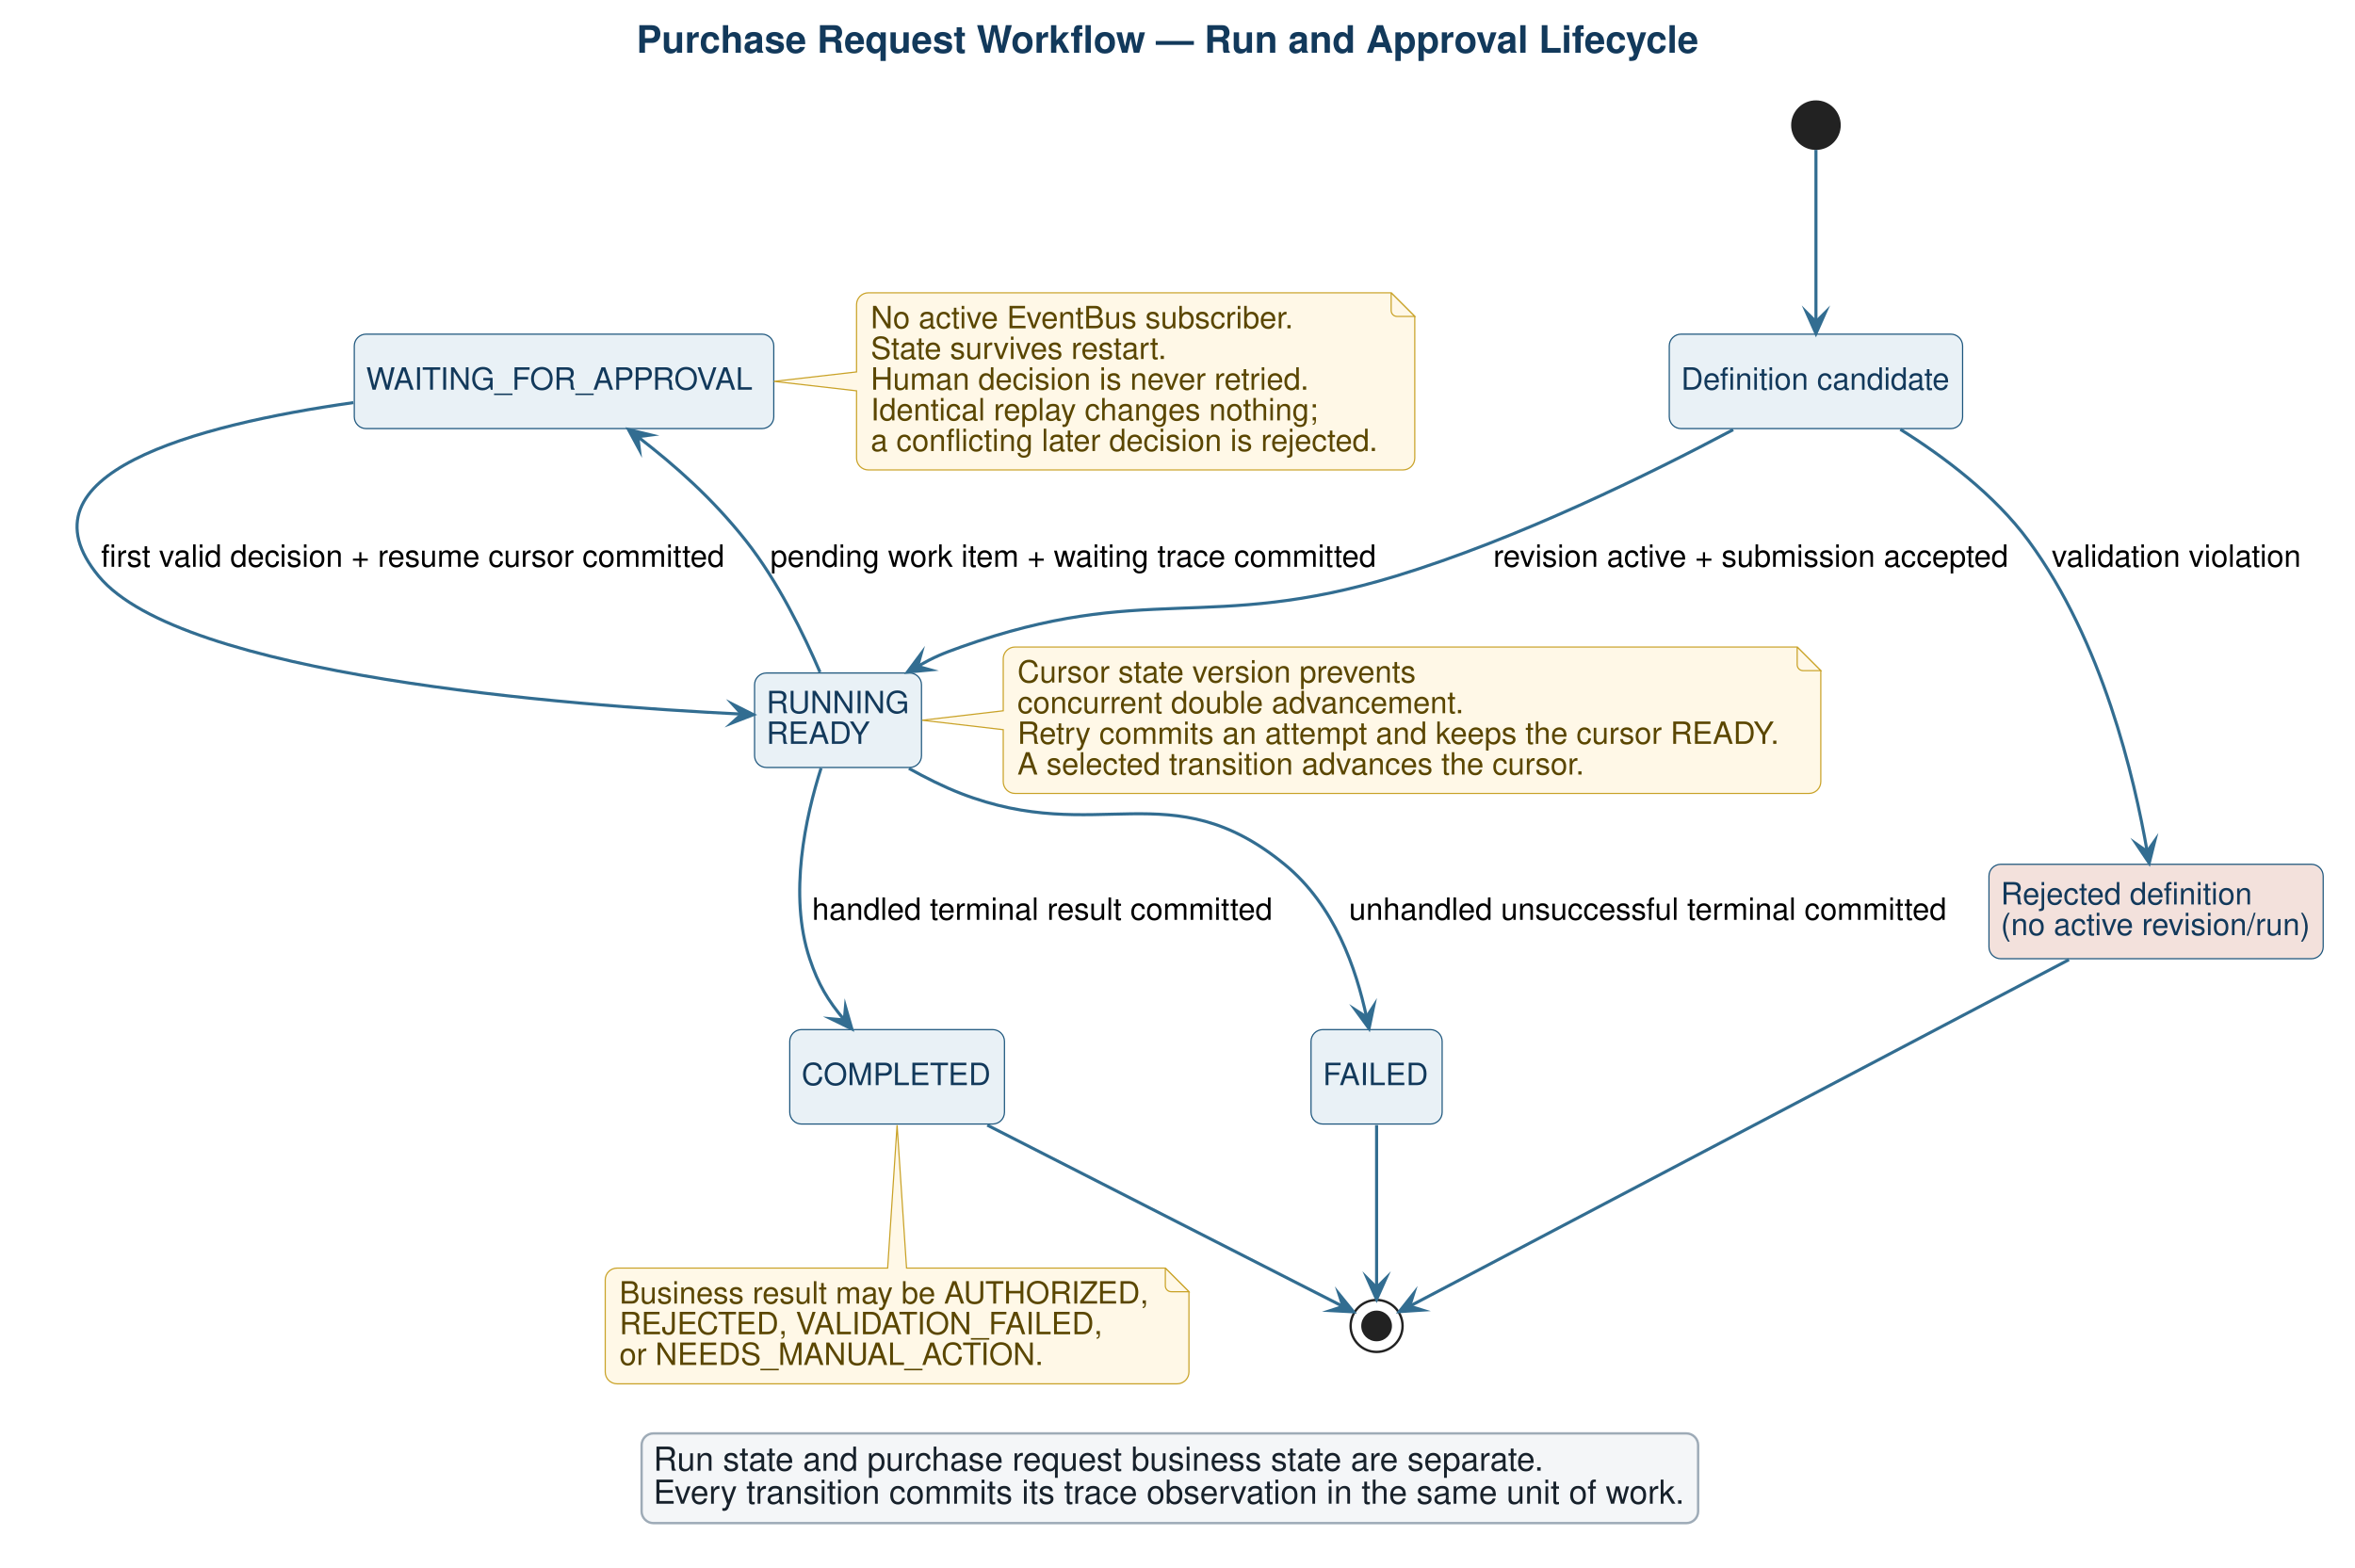
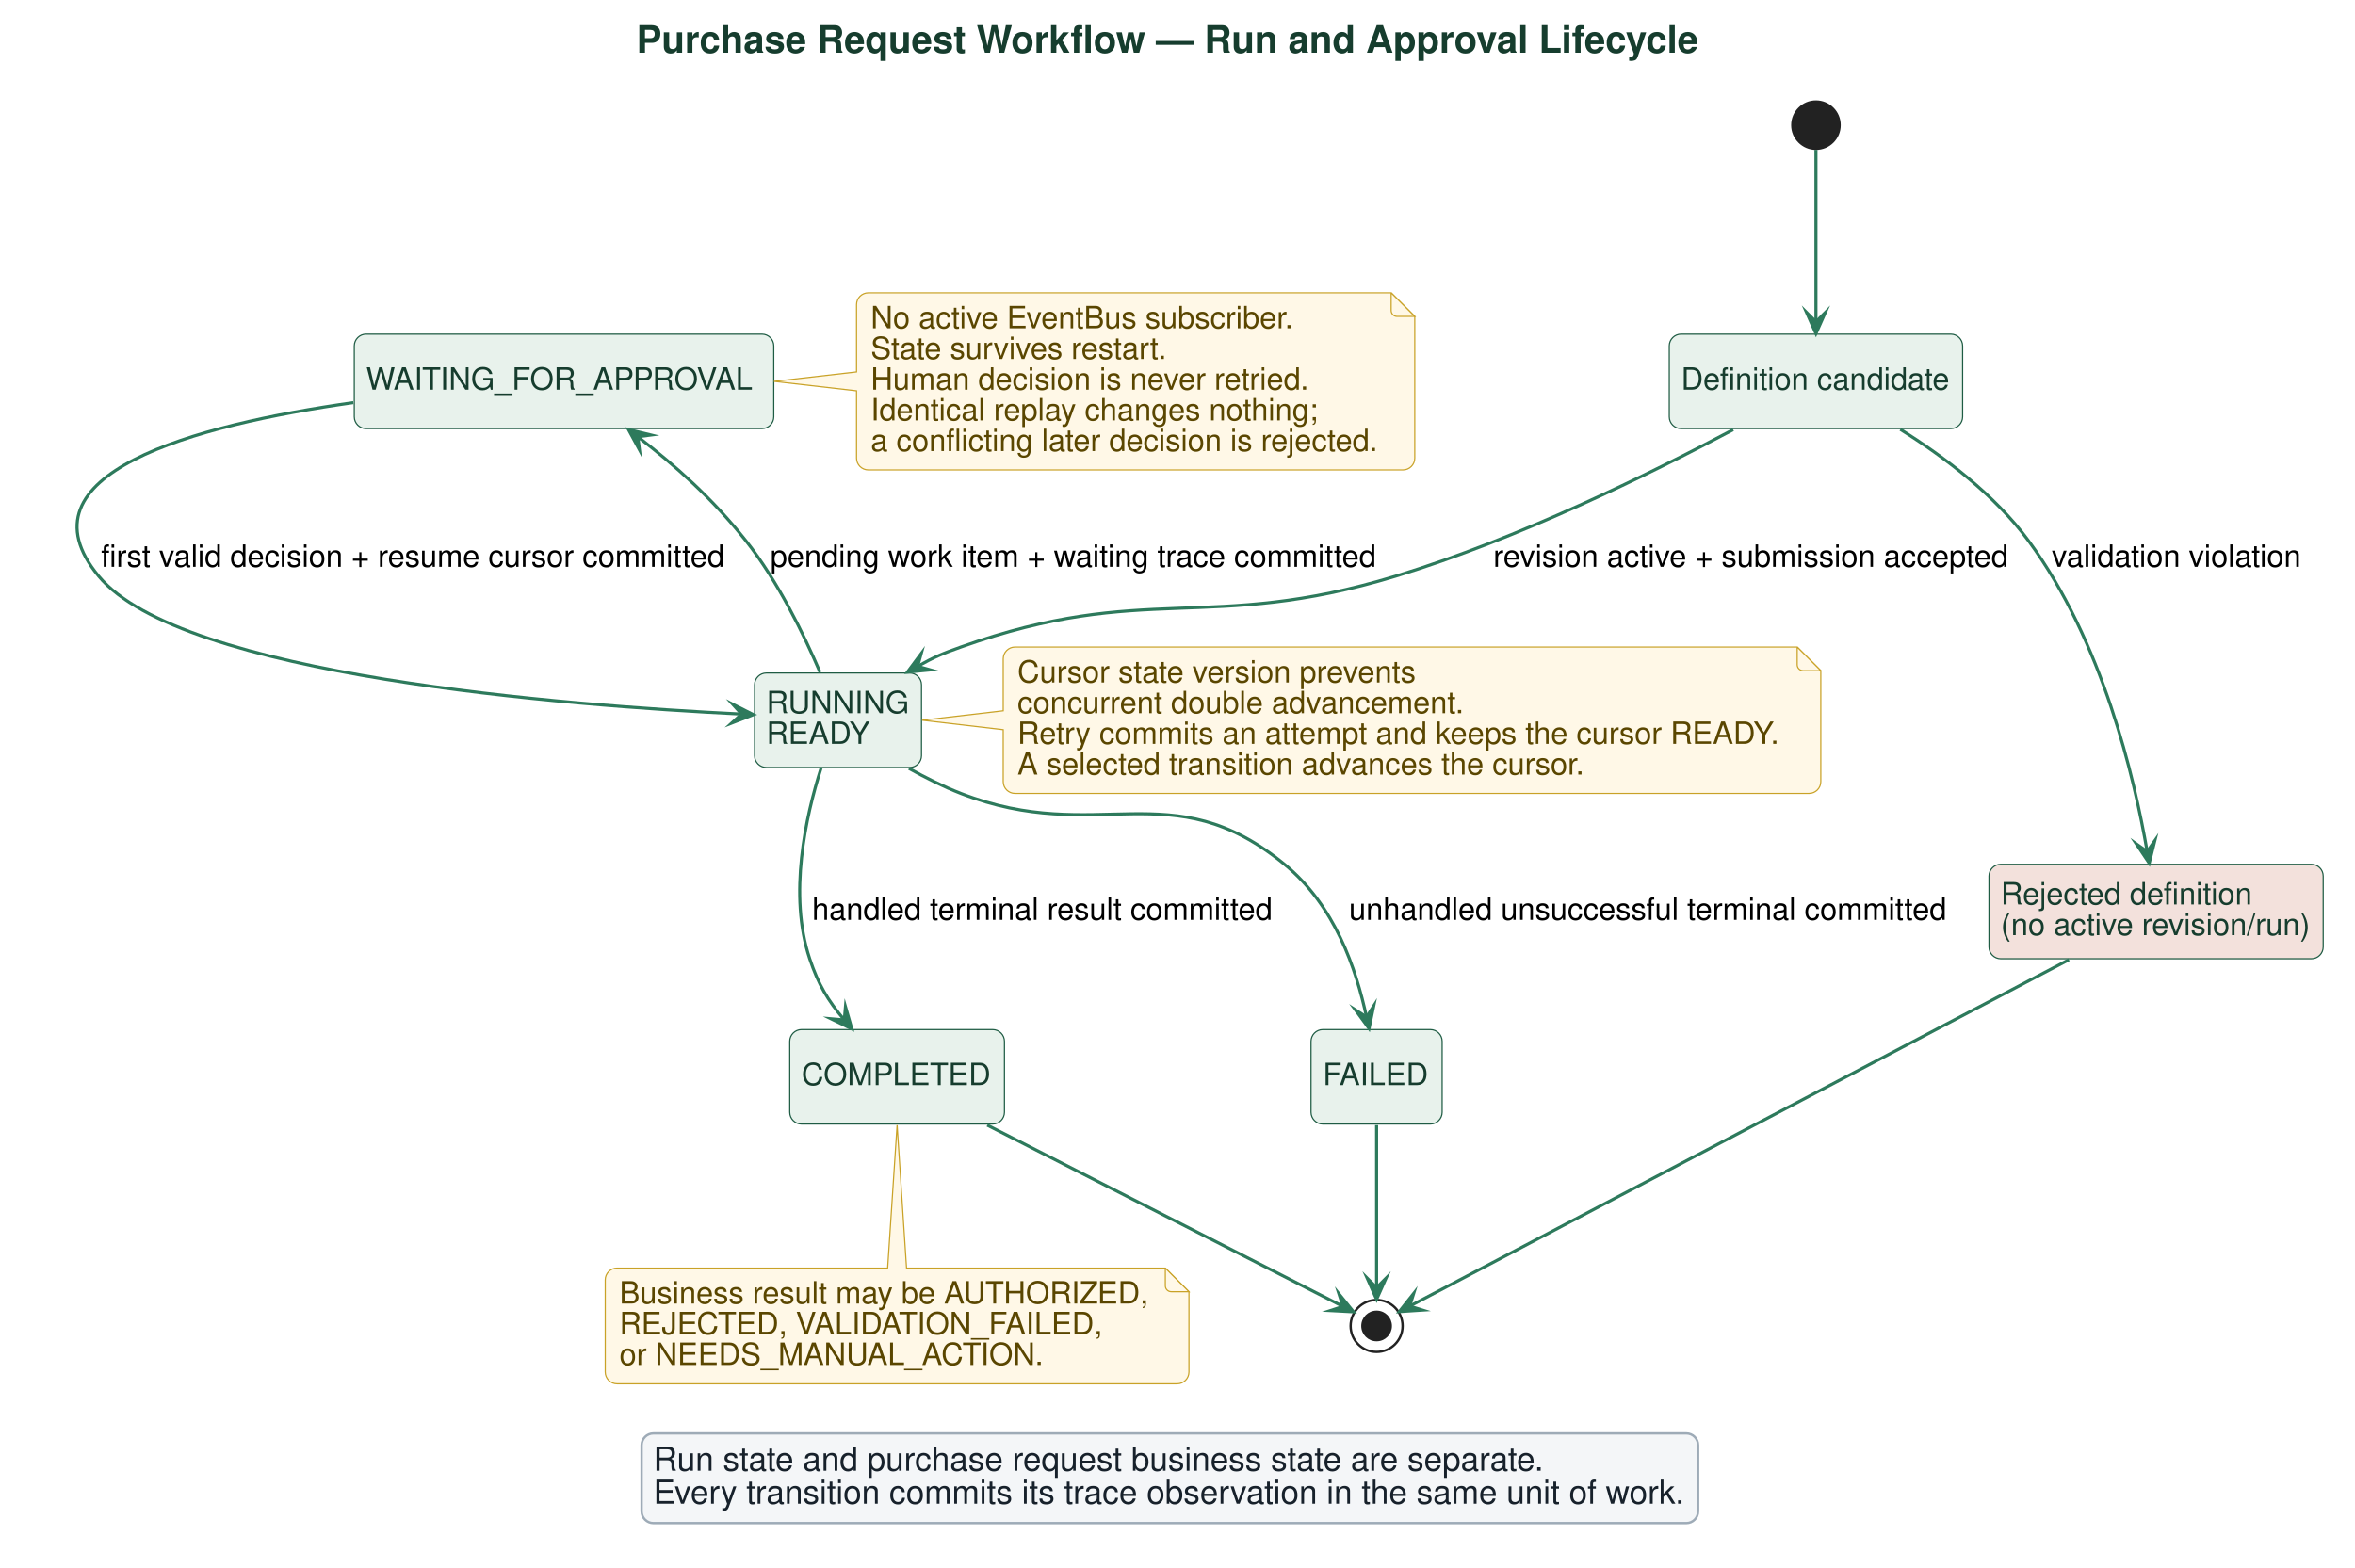
<svg xmlns="http://www.w3.org/2000/svg" contentStyleType="text/css" data-diagram-type="STATE" height="664px" preserveAspectRatio="none" style="width:997px;height:664px;background:#FFFFFF;" version="1.1" viewBox="0 0 997 664" width="997px" zoomAndPan="magnify">
  <defs />
  <g>
    <g class="title" data-source-line="1">
-       <text fill="#12395B" font-family="Helvetica" font-size="16" font-weight="700" lengthAdjust="spacing" textLength="451.648" x="269.445" y="22.32">Purchase Request Workflow — Run and Approval Lifecycle</text>
+       <text fill="#163D2E" font-family="Helvetica" font-size="16" font-weight="700" lengthAdjust="spacing" textLength="451.648" x="269.445" y="22.32">Purchase Request Workflow — Run and Approval Lifecycle</text>
    </g>
-     <rect fill="#E9F1F6" height="40" rx="5" ry="5" style="stroke:#1D567D;stroke-width:0.5;" width="124.188" x="706.69" y="141.5" />
-     <text fill="#12395B" font-family="Helvetica" font-size="13" lengthAdjust="spacing" textLength="114.188" x="711.69" y="165.01">Definition candidate</text>
-     <rect fill="#F3E1DC" height="40" rx="5" ry="5" style="stroke:#1D567D;stroke-width:0.5;" width="141.498" x="842.04" y="366" />
-     <text fill="#12395B" font-family="Helvetica" font-size="13" lengthAdjust="spacing" textLength="106.958" x="847.04" y="383.01">Rejected definition</text>
-     <text fill="#12395B" font-family="Helvetica" font-size="13" lengthAdjust="spacing" textLength="131.498" x="847.04" y="396.01">(no active revision/run)</text>
-     <rect fill="#E9F1F6" height="40" rx="5" ry="5" style="stroke:#1D567D;stroke-width:0.5;" width="70.665" x="319.45" y="285" />
-     <text fill="#12395B" font-family="Helvetica" font-size="13" lengthAdjust="spacing" textLength="60.665" x="324.45" y="302.01">RUNNING</text>
-     <text fill="#12395B" font-family="Helvetica" font-size="13" lengthAdjust="spacing" textLength="44.789" x="324.45" y="315.01">READY</text>
-     <rect fill="#E9F1F6" height="40" rx="5" ry="5" style="stroke:#1D567D;stroke-width:0.5;" width="177.591" x="149.99" y="141.5" />
-     <text fill="#12395B" font-family="Helvetica" font-size="13" lengthAdjust="spacing" textLength="167.591" x="154.99" y="165.01">WAITING_FOR_APPROVAL</text>
-     <rect fill="#E9F1F6" height="40" rx="5" ry="5" style="stroke:#1D567D;stroke-width:0.5;" width="90.901" x="334.34" y="436" />
-     <text fill="#12395B" font-family="Helvetica" font-size="13" lengthAdjust="spacing" textLength="80.901" x="339.34" y="459.51">COMPLETED</text>
-     <rect fill="#E9F1F6" height="40" rx="5" ry="5" style="stroke:#1D567D;stroke-width:0.5;" width="55.513" x="555.03" y="436" />
-     <text fill="#12395B" font-family="Helvetica" font-size="13" lengthAdjust="spacing" textLength="45.513" x="560.03" y="459.51">FAILED</text>
+     <rect fill="#E8F2EC" height="40" rx="5" ry="5" style="stroke:#1F5C44;stroke-width:0.5;" width="124.188" x="706.69" y="141.5" />
+     <text fill="#163D2E" font-family="Helvetica" font-size="13" lengthAdjust="spacing" textLength="114.188" x="711.69" y="165.01">Definition candidate</text>
+     <rect fill="#F3E1DC" height="40" rx="5" ry="5" style="stroke:#1F5C44;stroke-width:0.5;" width="141.498" x="842.04" y="366" />
+     <text fill="#163D2E" font-family="Helvetica" font-size="13" lengthAdjust="spacing" textLength="106.958" x="847.04" y="383.01">Rejected definition</text>
+     <text fill="#163D2E" font-family="Helvetica" font-size="13" lengthAdjust="spacing" textLength="131.498" x="847.04" y="396.01">(no active revision/run)</text>
+     <rect fill="#E8F2EC" height="40" rx="5" ry="5" style="stroke:#1F5C44;stroke-width:0.5;" width="70.665" x="319.45" y="285" />
+     <text fill="#163D2E" font-family="Helvetica" font-size="13" lengthAdjust="spacing" textLength="60.665" x="324.45" y="302.01">RUNNING</text>
+     <text fill="#163D2E" font-family="Helvetica" font-size="13" lengthAdjust="spacing" textLength="44.789" x="324.45" y="315.01">READY</text>
+     <rect fill="#E8F2EC" height="40" rx="5" ry="5" style="stroke:#1F5C44;stroke-width:0.5;" width="177.591" x="149.99" y="141.5" />
+     <text fill="#163D2E" font-family="Helvetica" font-size="13" lengthAdjust="spacing" textLength="167.591" x="154.99" y="165.01">WAITING_FOR_APPROVAL</text>
+     <rect fill="#E8F2EC" height="40" rx="5" ry="5" style="stroke:#1F5C44;stroke-width:0.5;" width="90.901" x="334.34" y="436" />
+     <text fill="#163D2E" font-family="Helvetica" font-size="13" lengthAdjust="spacing" textLength="80.901" x="339.34" y="459.51">COMPLETED</text>
+     <rect fill="#E8F2EC" height="40" rx="5" ry="5" style="stroke:#1F5C44;stroke-width:0.5;" width="55.513" x="555.03" y="436" />
+     <text fill="#163D2E" font-family="Helvetica" font-size="13" lengthAdjust="spacing" textLength="45.513" x="560.03" y="459.51">FAILED</text>
    <g class="start_entity" data-qualified-name=".start." data-source-line="38" id="ent0007">
      <ellipse cx="768.79" cy="53" fill="#222222" rx="10" ry="10" style="stroke:#222222;stroke-width:1;" />
    </g>
    <g class="end_entity" data-qualified-name=".end." data-source-line="40" id="ent0010">
      <ellipse cx="582.79" cy="561.5" fill="none" rx="11" ry="11" style="stroke:#222222;stroke-width:1;" />
      <ellipse cx="582.79" cy="561.5" fill="#222222" rx="6" ry="6" style="stroke:#222222;stroke-width:1;" />
    </g>
    <g class="entity" data-qualified-name="GMN19" data-source-line="52" id="ent0020">
      <path d="M362.62,129 L362.62,157.5 L327.65,161.5 L362.62,165.5 L362.62,194 A5,5 0 0 0 367.62,199 L593.952,199 A5,5 0 0 0 598.952,194 L598.952,134 L588.952,124 L367.62,124 A5,5 0 0 0 362.62,129" fill="#FFF8E7" style="stroke:#C9A227;stroke-width:0.5;" />
      <path d="M588.952,124 L588.952,131.5 A2.5,2.5 0 0 0 591.452,134 L598.952,134 L588.952,124" fill="#FFF8E7" style="stroke:#C9A227;stroke-width:0.5;" />
      <text fill="#5A4600" font-family="Helvetica" font-size="13" lengthAdjust="spacing" textLength="180.635" x="368.62" y="139.01">No active EventBus subscriber.</text>
      <text fill="#5A4600" font-family="Helvetica" font-size="13" lengthAdjust="spacing" textLength="125.709" x="368.62" y="152.01">State survives restart.</text>
      <text fill="#5A4600" font-family="Helvetica" font-size="13" lengthAdjust="spacing" textLength="186.418" x="368.62" y="165.01">Human decision is never retried.</text>
      <text fill="#5A4600" font-family="Helvetica" font-size="13" lengthAdjust="spacing" textLength="190.074" x="368.62" y="178.01">Identical replay changes nothing;</text>
      <text fill="#5A4600" font-family="Helvetica" font-size="13" lengthAdjust="spacing" textLength="215.332" x="368.62" y="191.01">a conflicting later decision is rejected.</text>
    </g>
    <g class="entity" data-qualified-name="GMN22" data-source-line="60" id="ent0023">
      <path d="M424.72,279 L424.72,301 L390.38,305 L424.72,309 L424.72,331 A5,5 0 0 0 429.72,336 L765.847,336 A5,5 0 0 0 770.847,331 L770.847,284 L760.847,274 L429.72,274 A5,5 0 0 0 424.72,279" fill="#FFF8E7" style="stroke:#C9A227;stroke-width:0.5;" />
      <path d="M760.847,274 L760.847,281.5 A2.5,2.5 0 0 0 763.347,284 L770.847,284 L760.847,274" fill="#FFF8E7" style="stroke:#C9A227;stroke-width:0.5;" />
      <text fill="#5A4600" font-family="Helvetica" font-size="13" lengthAdjust="spacing" textLength="169.793" x="430.72" y="289.01">Cursor state version prevents</text>
      <text fill="#5A4600" font-family="Helvetica" font-size="13" lengthAdjust="spacing" textLength="189.344" x="430.72" y="302.01">concurrent double advancement.</text>
      <text fill="#5A4600" font-family="Helvetica" font-size="13" lengthAdjust="spacing" textLength="325.127" x="430.72" y="315.01">Retry commits an attempt and keeps the cursor READY.</text>
      <text fill="#5A4600" font-family="Helvetica" font-size="13" lengthAdjust="spacing" textLength="241.351" x="430.72" y="328.01">A selected transition advances the cursor.</text>
    </g>
    <g class="entity" data-qualified-name="GMN25" data-source-line="67" id="ent0026">
      <path d="M256.23,542 L256.23,581 A5,5 0 0 0 261.23,586 L498.346,586 A5,5 0 0 0 503.346,581 L503.346,547 L493.346,537 L383.79,537 L379.79,476.47 L375.79,537 L261.23,537 A5,5 0 0 0 256.23,542" fill="#FFF8E7" style="stroke:#C9A227;stroke-width:0.5;" />
      <path d="M493.346,537 L493.346,544.5 A2.5,2.5 0 0 0 495.846,547 L503.346,547 L493.346,537" fill="#FFF8E7" style="stroke:#C9A227;stroke-width:0.5;" />
      <text fill="#5A4600" font-family="Helvetica" font-size="13" lengthAdjust="spacing" textLength="226.116" x="262.23" y="552.01">Business result may be AUTHORIZED,</text>
      <text fill="#5A4600" font-family="Helvetica" font-size="13" lengthAdjust="spacing" textLength="209.492" x="262.23" y="565.01">REJECTED, VALIDATION_FAILED,</text>
      <text fill="#5A4600" font-family="Helvetica" font-size="13" lengthAdjust="spacing" textLength="181.321" x="262.23" y="578.01">or NEEDS_MANUAL_ACTION.</text>
    </g>
    <g class="link" data-entity-1="ent0007" data-entity-2="ent0001" data-link-type="dependency" data-source-line="38" id="lnk8">
-       <path d="M768.79,63.45 C768.79,80.86 768.79,113.31 768.79,136.27" fill="none" id="*start*-to-Candidate" style="stroke:#326D91;stroke-width:1.3;" />
-       <polygon fill="#326D91" points="768.79,141.27,772.79,132.27,768.79,136.27,764.79,132.27,768.79,141.27" style="stroke:#326D91;stroke-width:1.3;stroke-linejoin:miter;stroke-miterlimit:10;" />
+       <path d="M768.79,63.45 C768.79,80.86 768.79,113.31 768.79,136.27" fill="none" id="*start*-to-Candidate" style="stroke:#2D7A5C;stroke-width:1.3;" />
+       <polygon fill="#2D7A5C" points="768.79,141.27,772.79,132.27,768.79,136.27,764.79,132.27,768.79,141.27" style="stroke:#2D7A5C;stroke-width:1.3;stroke-linejoin:miter;stroke-miterlimit:10;" />
    </g>
    <g class="link" data-entity-1="ent0001" data-entity-2="ent0002" data-link-type="dependency" data-source-line="39" id="lnk9">
-       <path d="M804.52,181.83 C822.96,193.38 844.52,209.59 858.79,229 C890.19,271.72 903.551,329.244 909.021,360.594" fill="none" id="Candidate-to-Rejected" style="stroke:#326D91;stroke-width:1.3;" />
-       <polygon fill="#326D91" points="909.88,365.52,912.274,355.966,909.021,360.594,904.393,357.341,909.88,365.52" style="stroke:#326D91;stroke-width:1.3;stroke-linejoin:miter;stroke-miterlimit:10;" />
+       <path d="M804.52,181.83 C822.96,193.38 844.52,209.59 858.79,229 C890.19,271.72 903.551,329.244 909.021,360.594" fill="none" id="Candidate-to-Rejected" style="stroke:#2D7A5C;stroke-width:1.3;" />
+       <polygon fill="#2D7A5C" points="909.88,365.52,912.274,355.966,909.021,360.594,904.393,357.341,909.88,365.52" style="stroke:#2D7A5C;stroke-width:1.3;stroke-linejoin:miter;stroke-miterlimit:10;" />
      <text fill="#000000" font-family="Helvetica" font-size="13" lengthAdjust="spacing" textLength="106.234" x="868.6" y="240.01">validation violation</text>
    </g>
    <g class="link" data-entity-1="ent0002" data-entity-2="ent0010" data-link-type="dependency" data-source-line="40" id="lnk11">
-       <path d="M875.89,406.4 C800.88,445.84 638.566,531.174 596.826,553.114" fill="none" id="Rejected-to-*end*" style="stroke:#326D91;stroke-width:1.3;" />
-       <polygon fill="#326D91" points="592.4,555.44,602.228,554.793,596.826,553.114,598.505,547.712,592.4,555.44" style="stroke:#326D91;stroke-width:1.3;stroke-linejoin:miter;stroke-miterlimit:10;" />
+       <path d="M875.89,406.4 C800.88,445.84 638.566,531.174 596.826,553.114" fill="none" id="Rejected-to-*end*" style="stroke:#2D7A5C;stroke-width:1.3;" />
+       <polygon fill="#2D7A5C" points="592.4,555.44,602.228,554.793,596.826,553.114,598.505,547.712,592.4,555.44" style="stroke:#2D7A5C;stroke-width:1.3;stroke-linejoin:miter;stroke-miterlimit:10;" />
    </g>
    <g class="link" data-entity-1="ent0001" data-entity-2="ent0003" data-link-type="dependency" data-source-line="41" id="lnk12">
-       <path d="M733.75,181.96 C698.63,200.63 642.49,228.26 590.79,244 C511.52,268.13 484.83,246.18 406.79,274 C399.13,276.73 395.666,278.125 388.496,282.166" fill="none" id="Candidate-to-Ready" style="stroke:#326D91;stroke-width:1.3;" />
-       <polygon fill="#326D91" points="384.14,284.62,393.945,283.687,388.496,282.166,390.017,276.717,384.14,284.62" style="stroke:#326D91;stroke-width:1.3;stroke-linejoin:miter;stroke-miterlimit:10;" />
+       <path d="M733.75,181.96 C698.63,200.63 642.49,228.26 590.79,244 C511.52,268.13 484.83,246.18 406.79,274 C399.13,276.73 395.666,278.125 388.496,282.166" fill="none" id="Candidate-to-Ready" style="stroke:#2D7A5C;stroke-width:1.3;" />
+       <polygon fill="#2D7A5C" points="384.14,284.62,393.945,283.687,388.496,282.166,390.017,276.717,384.14,284.62" style="stroke:#2D7A5C;stroke-width:1.3;stroke-linejoin:miter;stroke-miterlimit:10;" />
      <text fill="#000000" font-family="Helvetica" font-size="13" lengthAdjust="spacing" textLength="218.582" x="632.19" y="240.01">revision active + submission accepted</text>
    </g>
    <g class="link" data-entity-1="ent0003" data-entity-2="ent0004" data-link-type="dependency" data-source-line="43" id="lnk13">
-       <path d="M347.15,284.64 C340.34,268.75 329.35,246.15 315.79,229 C301.55,210.99 285.869,197.174 269.999,184.934" fill="none" id="Ready-to-Waiting" style="stroke:#326D91;stroke-width:1.3;" />
-       <polygon fill="#326D91" points="266.04,181.88,270.724,190.544,269.999,184.934,275.61,184.209,266.04,181.88" style="stroke:#326D91;stroke-width:1.3;stroke-linejoin:miter;stroke-miterlimit:10;" />
+       <path d="M347.15,284.64 C340.34,268.75 329.35,246.15 315.79,229 C301.55,210.99 285.869,197.174 269.999,184.934" fill="none" id="Ready-to-Waiting" style="stroke:#2D7A5C;stroke-width:1.3;" />
+       <polygon fill="#2D7A5C" points="266.04,181.88,270.724,190.544,269.999,184.934,275.61,184.209,266.04,181.88" style="stroke:#2D7A5C;stroke-width:1.3;stroke-linejoin:miter;stroke-miterlimit:10;" />
      <text fill="#000000" font-family="Helvetica" font-size="13" lengthAdjust="spacing" textLength="256.864" x="326.1" y="240.01">pending work item + waiting trace committed</text>
    </g>
    <g class="link" data-entity-1="ent0004" data-entity-2="ent0003" data-link-type="dependency" data-source-line="44" id="lnk14">
-       <path d="M149.59,170.5 C81.87,180.1 6,200.71 41.79,244 C76.64,286.17 239.416,298.745 313.966,302.396" fill="none" id="Waiting-to-Ready" style="stroke:#326D91;stroke-width:1.3;" />
-       <polygon fill="#326D91" points="318.96,302.64,310.166,298.205,313.966,302.396,309.775,306.195,318.96,302.64" style="stroke:#326D91;stroke-width:1.3;stroke-linejoin:miter;stroke-miterlimit:10;" />
+       <path d="M149.59,170.5 C81.87,180.1 6,200.71 41.79,244 C76.64,286.17 239.416,298.745 313.966,302.396" fill="none" id="Waiting-to-Ready" style="stroke:#2D7A5C;stroke-width:1.3;" />
+       <polygon fill="#2D7A5C" points="318.96,302.64,310.166,298.205,313.966,302.396,309.775,306.195,318.96,302.64" style="stroke:#2D7A5C;stroke-width:1.3;stroke-linejoin:miter;stroke-miterlimit:10;" />
      <text fill="#000000" font-family="Helvetica" font-size="13" lengthAdjust="spacing" textLength="264.062" x="42.79" y="240.01">first valid decision + resume cursor committed</text>
    </g>
    <g class="link" data-entity-1="ent0003" data-entity-2="ent0005" data-link-type="dependency" data-source-line="45" id="lnk15">
-       <path d="M347.6,325.3 C341.07,345.82 333.73,378.98 342.79,406 C346.45,416.92 350.388,423.508 357.438,431.918" fill="none" id="Ready-to-Completed" style="stroke:#326D91;stroke-width:1.3;" />
-       <polygon fill="#326D91" points="360.65,435.75,357.934,426.283,357.438,431.918,351.803,431.423,360.65,435.75" style="stroke:#326D91;stroke-width:1.3;stroke-linejoin:miter;stroke-miterlimit:10;" />
+       <path d="M347.6,325.3 C341.07,345.82 333.73,378.98 342.79,406 C346.45,416.92 350.388,423.508 357.438,431.918" fill="none" id="Ready-to-Completed" style="stroke:#2D7A5C;stroke-width:1.3;" />
+       <polygon fill="#2D7A5C" points="360.65,435.75,357.934,426.283,357.438,431.918,351.803,431.423,360.65,435.75" style="stroke:#2D7A5C;stroke-width:1.3;stroke-linejoin:miter;stroke-miterlimit:10;" />
      <text fill="#000000" font-family="Helvetica" font-size="13" lengthAdjust="spacing" textLength="195.089" x="343.79" y="389.51">handled terminal result committed</text>
    </g>
    <g class="link" data-entity-1="ent0003" data-entity-2="ent0006" data-link-type="dependency" data-source-line="46" id="lnk16">
-       <path d="M384.8,325.4 C391.82,329.33 399.4,333.14 406.79,336 C464.91,358.51 495.58,326.48 543.79,366 C565.18,383.54 574.113,410.243 578.533,430.683" fill="none" id="Ready-to-Failed" style="stroke:#326D91;stroke-width:1.3;" />
-       <polygon fill="#326D91" points="579.59,435.57,581.597,425.928,578.533,430.683,573.778,427.619,579.59,435.57" style="stroke:#326D91;stroke-width:1.3;stroke-linejoin:miter;stroke-miterlimit:10;" />
+       <path d="M384.8,325.4 C391.82,329.33 399.4,333.14 406.79,336 C464.91,358.51 495.58,326.48 543.79,366 C565.18,383.54 574.113,410.243 578.533,430.683" fill="none" id="Ready-to-Failed" style="stroke:#2D7A5C;stroke-width:1.3;" />
+       <polygon fill="#2D7A5C" points="579.59,435.57,581.597,425.928,578.533,430.683,573.778,427.619,579.59,435.57" style="stroke:#2D7A5C;stroke-width:1.3;stroke-linejoin:miter;stroke-miterlimit:10;" />
      <text fill="#000000" font-family="Helvetica" font-size="13" lengthAdjust="spacing" textLength="252.91" x="571.09" y="389.51">unhandled unsuccessful terminal committed</text>
    </g>
    <g class="link" data-entity-1="ent0005" data-entity-2="ent0010" data-link-type="dependency" data-source-line="48" id="lnk17">
-       <path d="M417.97,476.47 C465.98,500.94 540.996,539.188 568.566,553.249" fill="none" id="Completed-to-*end*" style="stroke:#326D91;stroke-width:1.3;" />
-       <polygon fill="#326D91" points="573.02,555.52,566.82,547.868,568.566,553.249,563.185,554.995,573.02,555.52" style="stroke:#326D91;stroke-width:1.3;stroke-linejoin:miter;stroke-miterlimit:10;" />
+       <path d="M417.97,476.47 C465.98,500.94 540.996,539.188 568.566,553.249" fill="none" id="Completed-to-*end*" style="stroke:#2D7A5C;stroke-width:1.3;" />
+       <polygon fill="#2D7A5C" points="573.02,555.52,566.82,547.868,568.566,553.249,563.185,554.995,573.02,555.52" style="stroke:#2D7A5C;stroke-width:1.3;stroke-linejoin:miter;stroke-miterlimit:10;" />
    </g>
    <g class="link" data-entity-1="ent0006" data-entity-2="ent0010" data-link-type="dependency" data-source-line="49" id="lnk18">
-       <path d="M582.79,476.47 C582.79,498.37 582.79,528.11 582.79,545.25" fill="none" id="Failed-to-*end*" style="stroke:#326D91;stroke-width:1.3;" />
-       <polygon fill="#326D91" points="582.79,550.25,586.79,541.25,582.79,545.25,578.79,541.25,582.79,550.25" style="stroke:#326D91;stroke-width:1.3;stroke-linejoin:miter;stroke-miterlimit:10;" />
+       <path d="M582.79,476.47 C582.79,498.37 582.79,528.11 582.79,545.25" fill="none" id="Failed-to-*end*" style="stroke:#2D7A5C;stroke-width:1.3;" />
+       <polygon fill="#2D7A5C" points="582.79,550.25,586.79,541.25,582.79,545.25,578.79,541.25,582.79,550.25" style="stroke:#2D7A5C;stroke-width:1.3;stroke-linejoin:miter;stroke-miterlimit:10;" />
    </g>
    <g class="legend" data-source-line="72">
      <rect fill="#F4F6F8" height="38" rx="5" ry="5" style="stroke:#9EABB7;stroke-width:1;" width="447.281" x="271.628" y="607" />
      <text fill="#17212B" font-family="Helvetica" font-size="14" lengthAdjust="spacing" textLength="379.012" x="276.628" y="622.78">Run state and purchase request business state are separate.</text>
      <text fill="#17212B" font-family="Helvetica" font-size="14" lengthAdjust="spacing" textLength="437.281" x="276.628" y="636.78">Every transition commits its trace observation in the same unit of work.</text>
    </g>
  </g>
</svg>
